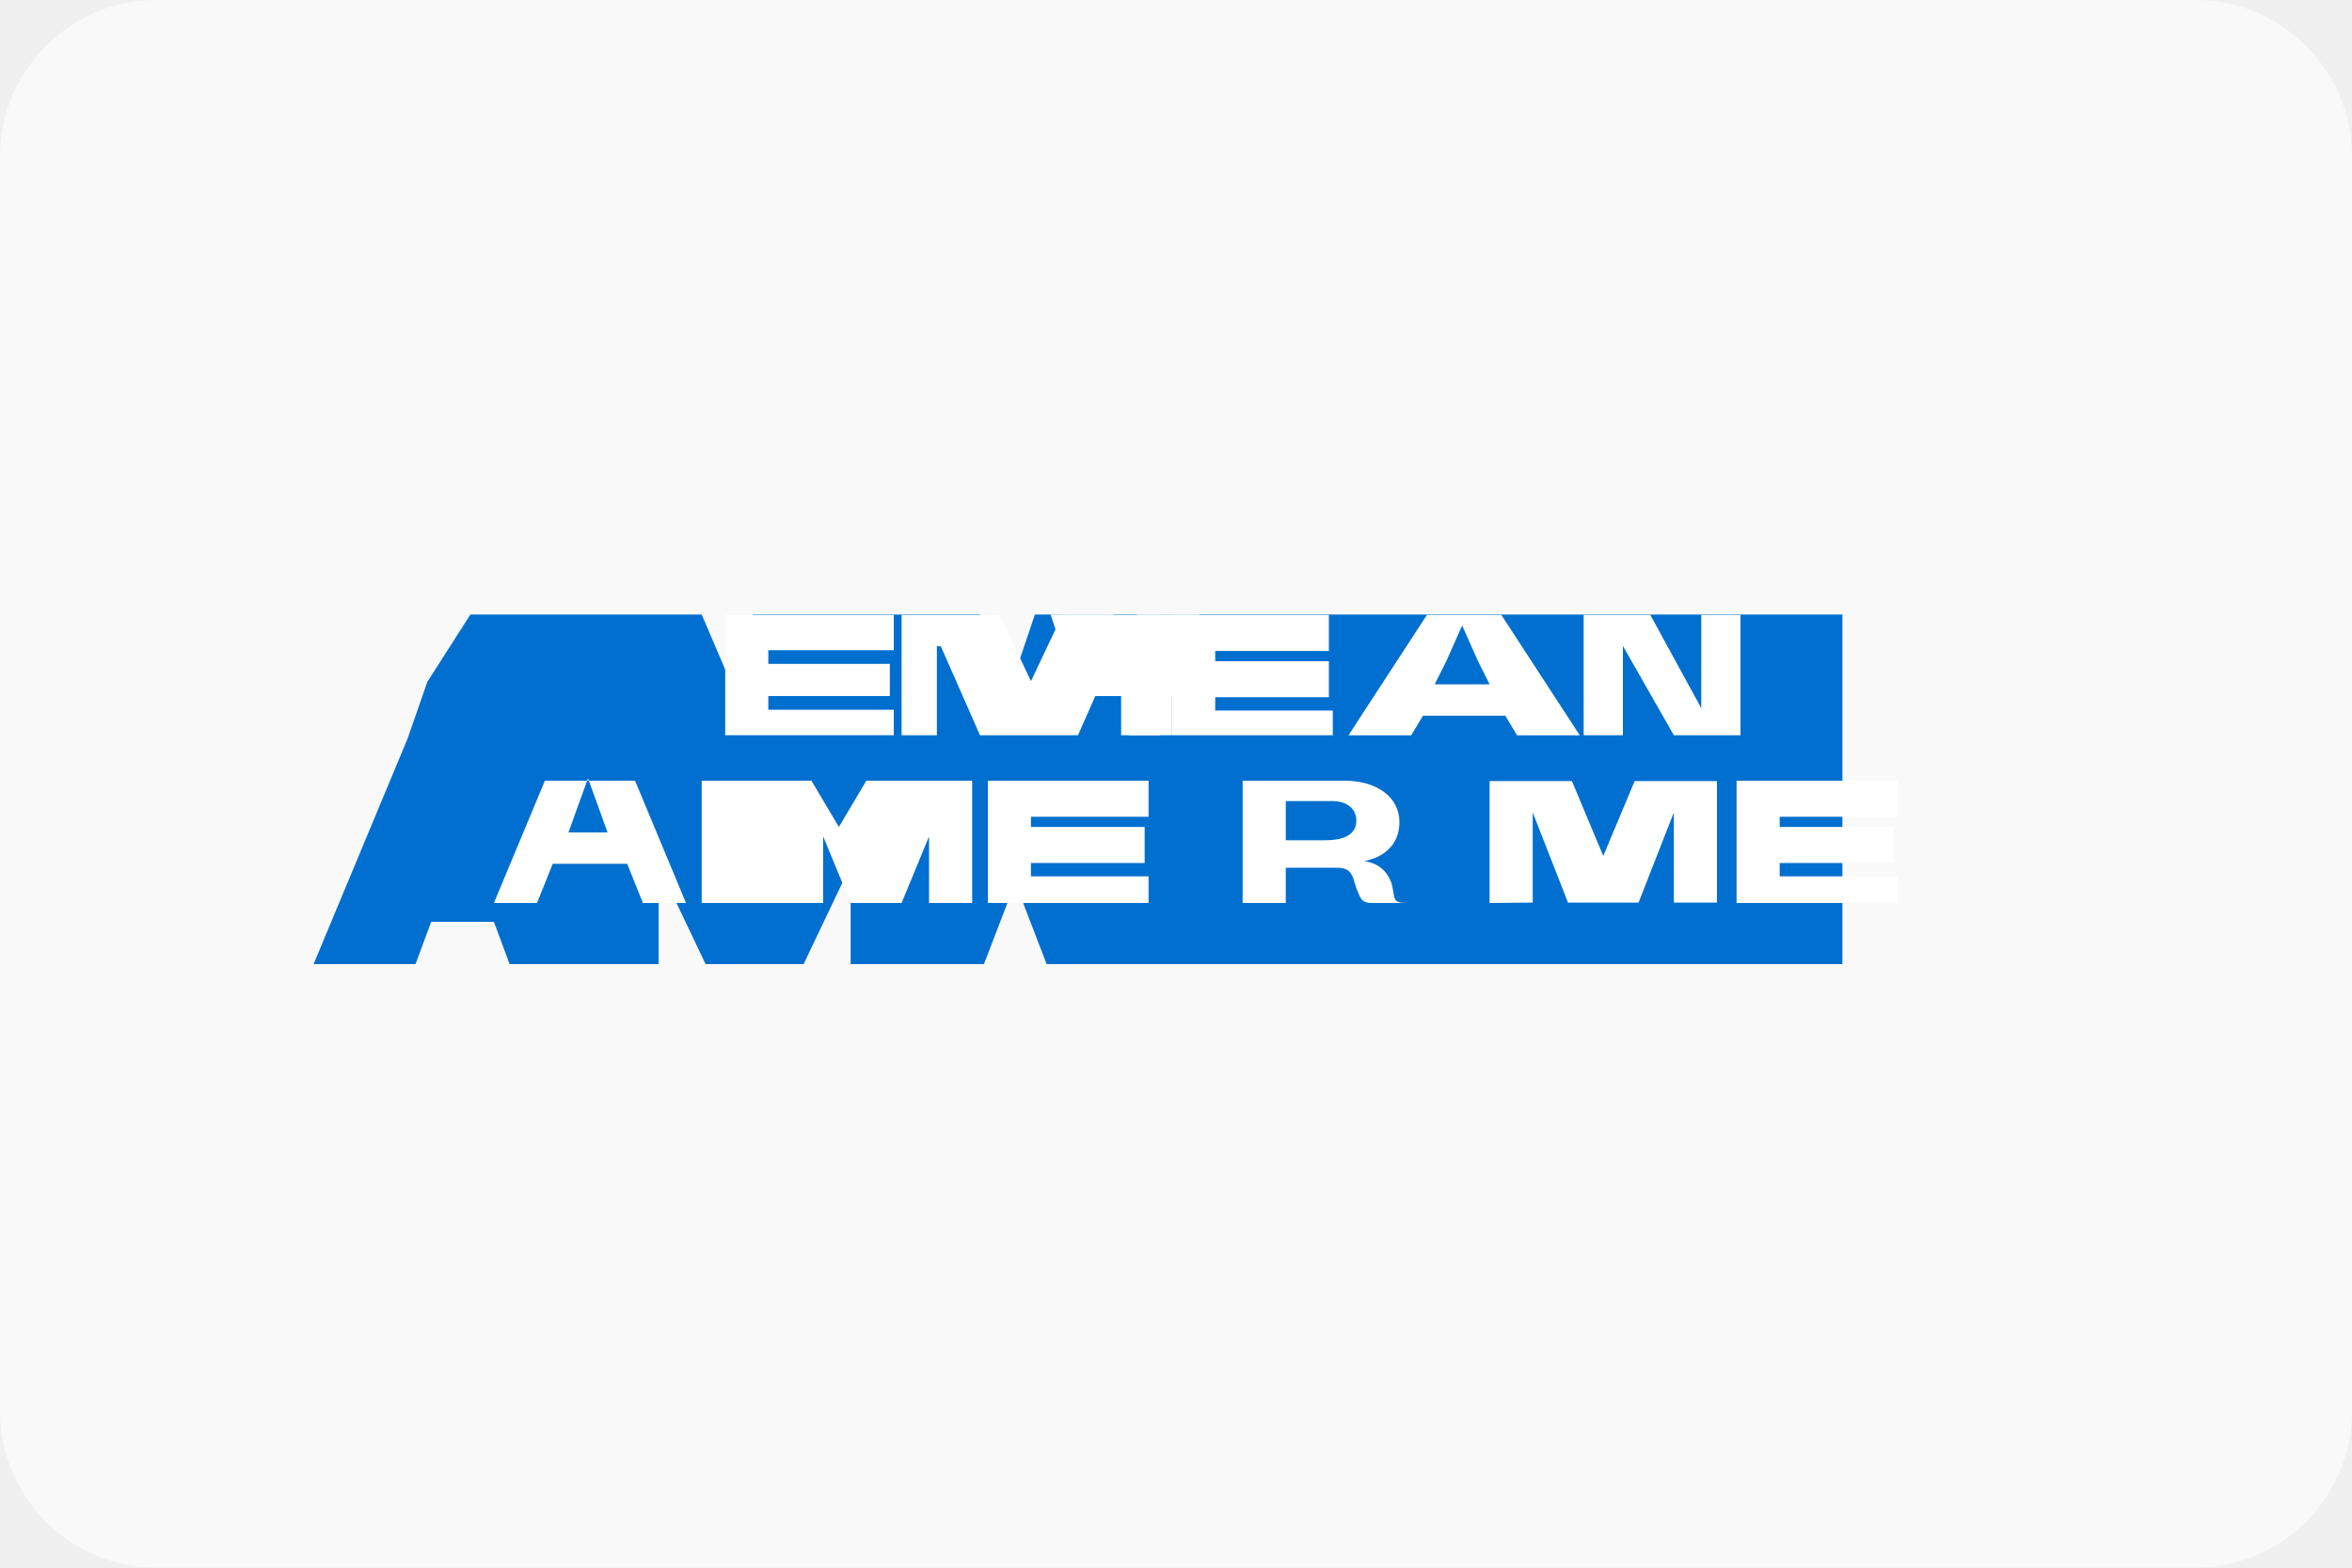
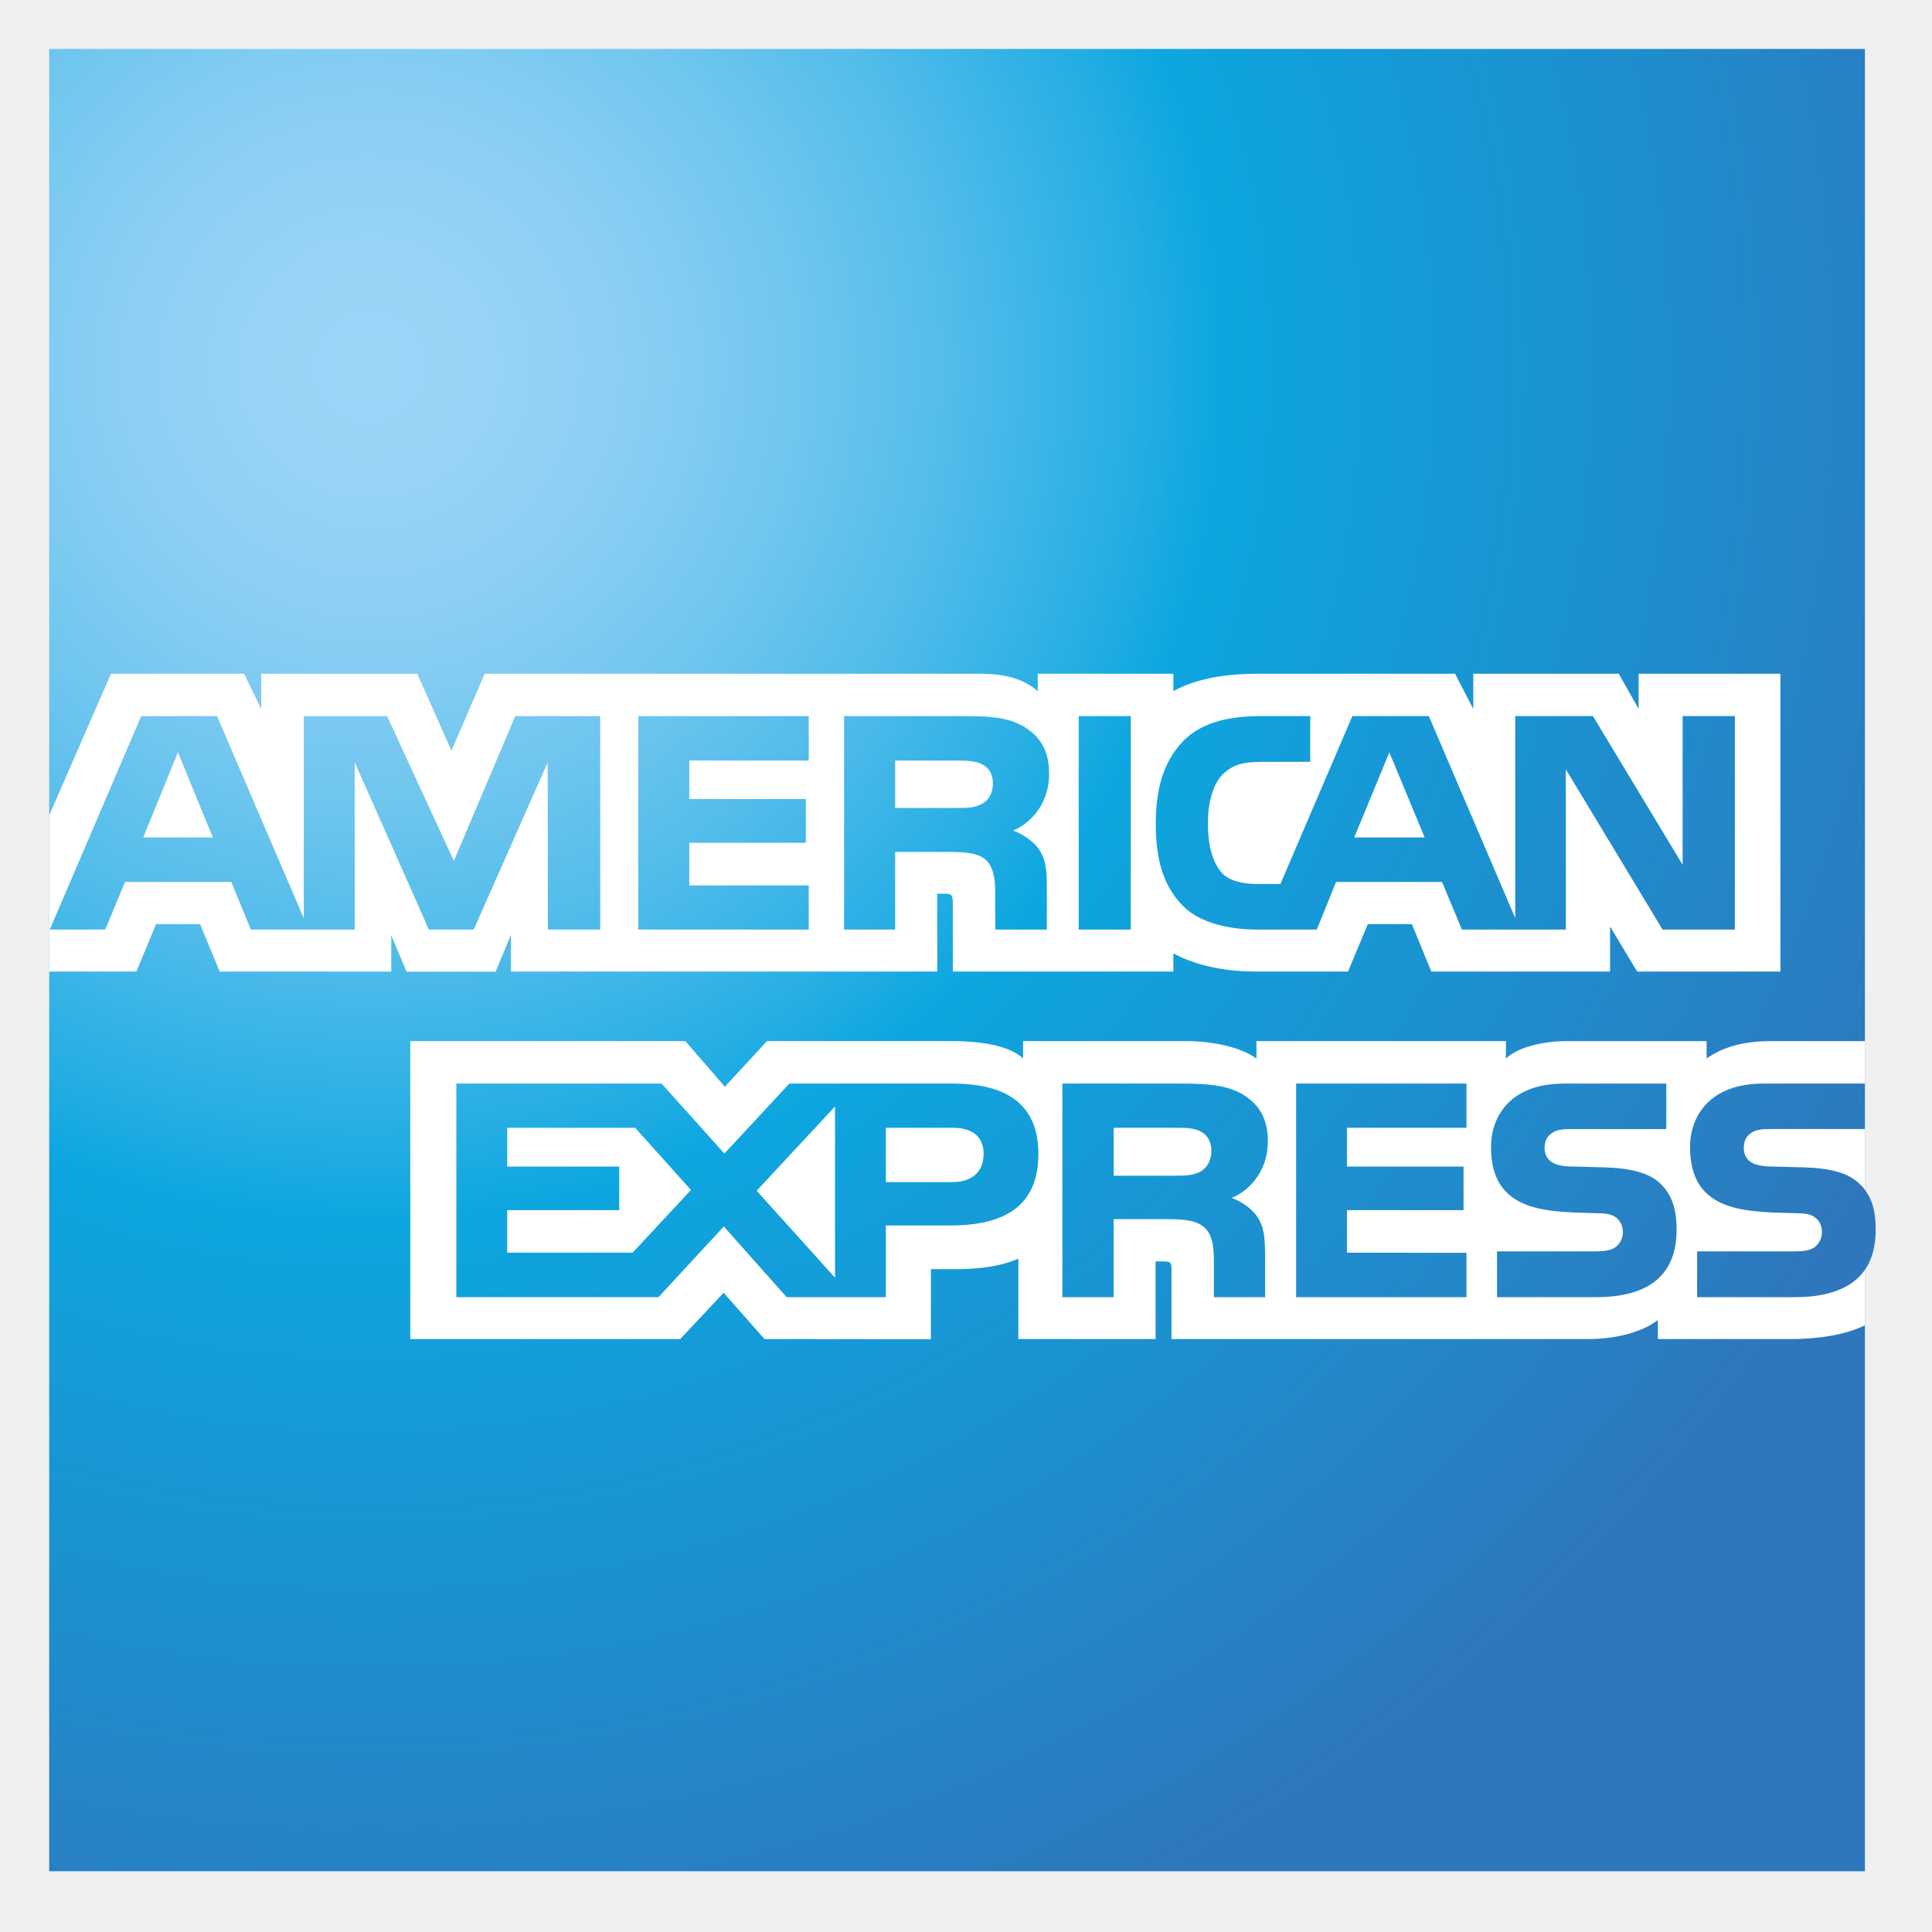
- <svg xmlns="http://www.w3.org/2000/svg" width="60" height="40" viewBox="0 0 60 40">
-   <rect width="60" height="40" rx="4" fill="#F9F9F9" />
-   <path d="M13 15.68H17.9L19.2 18.72V15.68H25L25.7 17.76L26.4 15.68H47V24.6H26.7L25.9 22.52L25.1 24.6H21.7V22.08L20.5 24.6H18L16.8 22.08V24.6H13L12.6 23.52H11L10.6 24.6H8.0L10.4 18.84L10.9 17.4L12 15.68H13Z" fill="#006FCF" />
-   <path d="M13.9 19.92L12.6 23.04H13.7L14.1 22.04H16L16.4 23.04H17.5L16.2 19.92H13.9ZM14.5 21.24L15 19.86L15.5 21.24H14.5Z" fill="white" />
-   <path d="M17.9 23.04V19.92H20.7L21.4 21.1L22.1 19.92H24.8V23.04H23.7V21.1H23.8L23 23.04H21.7L20.9 21.1H21V23.04H17.9Z" fill="white" />
-   <path d="M25.2 23.04V19.92H29.3V20.84H26.3V21.1H29.2V22.02H26.3V22.36H29.3V23.04H25.2Z" fill="white" />
-   <path d="M27.5 17.76L26.8 15.68H28.4L28.7 16.68L29 15.68H30.6L29.9 17.76V18.76H28.8V17.76H27.5Z" fill="white" />
-   <path d="M38 23.04V19.93H40.1L40.9 21.84L41.7 19.93H43.8V23.03H42.7V20.73L41.8 23.03H40L39.1 20.73V23.03L38 23.04Z" fill="white" />
-   <path d="M44.3 23.04V19.92H48.4V20.84H45.4V21.1H48.3V22.02H45.4V22.36H48.4V23.04H44.3Z" fill="white" />
-   <path d="M18.5 18.759V15.69H22.8V16.59H19.6V16.939H22.7V17.759H19.6V18.11H22.8V18.759H18.5Z" fill="white" />
-   <path d="M23 18.76V15.69H25.5L26.3 17.38L27.1 15.69H29.6V18.76H28.6V16.49H28.5L27.5 18.76H25L24 16.49H23.9V18.76H23Z" fill="white" />
-   <path d="M29.9 18.76V15.69H33.9V16.61H31V16.87H33.9V17.79H31V18.13H34V18.76H29.9Z" fill="white" />
-   <path d="M34.4 18.761L36.4 15.691H38.3L40.3 18.761H38.7L38.4 18.261H36.3L36 18.761H34.4ZM36.9 16.86L36.6 17.46H38L37.7 16.86L37.3 15.96L36.9 16.86Z" fill="white" />
-   <path d="M40.4 18.76V15.69H42.1L43.4 18.07V15.69H44.4V18.76H42.7L41.4 16.48V18.76H40.4Z" fill="white" />
-   <path d="M31.7 23.04V19.92H34.3C35.1 19.92 35.7 20.32 35.7 20.98C35.7 21.55 35.3 21.88 34.8 21.97C35.2 22.03 35.4 22.26 35.5 22.54C35.6 22.94 35.5 23.04 35.9 23.04H35C34.7 23.04 34.7 22.88 34.6 22.66C34.5 22.36 34.5 22.14 34.1 22.14H32.8V23.04H31.7ZM32.8 21.44H33.8C34.2 21.44 34.6 21.34 34.6 20.94C34.6 20.59 34.3 20.44 34 20.44H32.8V21.44Z" fill="white" />
+ <svg xmlns="http://www.w3.org/2000/svg" xmlns:xlink="http://www.w3.org/1999/xlink" version="1.1" id="Layer_1" x="0px" y="0px" width="300px" height="300px" viewBox="0 0 300 300" enable-background="new 0 0 300 300" xml:space="preserve">
+   <radialGradient id="SVGID_1_" cx="57.388" cy="57.021" r="264.58" gradientUnits="userSpaceOnUse">
+     <stop offset="0" style="stop-color:#9DD5F6" />
+     <stop offset="0.071" style="stop-color:#98D3F5" />
+     <stop offset="0.158" style="stop-color:#89CEF3" />
+     <stop offset="0.252" style="stop-color:#70C6EF" />
+     <stop offset="0.351" style="stop-color:#4EBBEA" />
+     <stop offset="0.455" style="stop-color:#23ADE3" />
+     <stop offset="0.5" style="stop-color:#0DA6E0" />
+     <stop offset="1" style="stop-color:#2E77BC" />
+   </radialGradient>
+   <path fill="url(#SVGID_1_)" d="M289.584,7.598H7.639v282.966h281.945v-93.386c1.12-1.619,1.673-3.69,1.673-6.222  c0-2.898-0.553-4.693-1.673-6.205" />
+   <g>
+     <defs>
+       <path id="SVGID_2_" d="M289.584,7.598H7.639v282.966h281.945v-93.386c1.12-1.619,1.673-3.69,1.673-6.222    c0-2.898-0.553-4.693-1.673-6.205" />
+     </defs>
+     <clipPath id="SVGID_3_">
+       <use xlink:href="#SVGID_2_" overflow="visible" />
+     </clipPath>
+   </g>
+   <path fill="#FFFFFF" d="M33.053,130.042l-5.424-13.217l-5.393,13.217 M152.543,124.779c-1.089,0.661-2.377,0.683-3.92,0.683h-9.627  v-7.364h9.758c1.381,0,2.822,0.062,3.758,0.598c1.028,0.483,1.664,1.511,1.664,2.931  C154.176,123.076,153.571,124.242,152.543,124.779z M221.221,130.042l-5.484-13.217l-5.454,13.217H221.221z M93.201,144.348h-8.124  l-0.03-25.966l-11.491,25.966h-6.958l-11.521-25.989v25.989H38.959l-3.045-7.395h-16.5l-3.076,7.395H7.731l14.191-33.154h11.774  l13.478,31.39v-31.39h12.934l10.371,22.491l9.527-22.491h13.194V144.348z M125.58,144.348H99.107v-33.154h26.473v6.904h-18.548  v5.976h18.103v6.796h-18.103v6.621h18.548V144.348z M162.906,120.123c0,5.286-3.528,8.017-5.584,8.837  c1.734,0.66,3.215,1.826,3.92,2.792c1.119,1.649,1.312,3.122,1.312,6.083v6.513h-7.993l-0.03-4.181c0-1.995,0.191-4.864-1.251-6.459  c-1.158-1.166-2.923-1.419-5.776-1.419h-8.507v12.059h-7.924v-33.154h18.227c4.05,0,7.034,0.107,9.596,1.588  C161.403,114.263,162.906,116.425,162.906,120.123z M175.588,144.348h-8.086v-33.154h8.086V144.348z M269.396,144.348h-11.23  l-15.021-24.884v24.884h-16.139l-3.084-7.395H207.46l-2.992,7.395h-9.273c-3.852,0-8.729-0.852-11.491-3.667  c-2.785-2.815-4.234-6.628-4.234-12.657c0-4.917,0.866-9.412,4.272-12.964c2.562-2.646,6.574-3.866,12.035-3.866h7.672v7.104h-7.511  c-2.892,0-4.525,0.43-6.098,1.964c-1.351,1.396-2.278,4.035-2.278,7.51c0,3.552,0.706,6.113,2.179,7.786  c1.22,1.312,3.437,1.71,5.523,1.71h3.559l11.169-26.073h11.874l13.417,31.359v-31.359h12.066l13.93,23.09v-23.09h8.117V144.348z   M7.639,150.86h13.54l3.053-7.364h6.835l3.045,7.364h26.641v-5.63l2.378,5.654h13.83l2.378-5.738v5.714h66.208l-0.031-12.088h1.281  c0.897,0.031,1.159,0.114,1.159,1.595v10.493h34.243v-2.814c2.762,1.48,7.058,2.814,12.711,2.814h14.406l3.083-7.364h6.835  l3.015,7.364h27.761v-6.995l4.204,6.995h22.246v-46.24h-22.016v5.461l-3.083-5.461H228.77v5.461l-2.831-5.461h-30.515  c-5.108,0-9.598,0.713-13.225,2.7v-2.7h-21.058v2.7c-2.308-2.048-5.453-2.7-8.95-2.7H75.258l-5.162,11.943l-5.301-11.943H40.563  v5.461l-2.662-5.461H17.235l-9.597,21.985V150.86z" />
+   <path fill="#FFFFFF" d="M289.584,175.315h-14.443c-1.442,0-2.4,0.054-3.207,0.599c-0.836,0.537-1.158,1.334-1.158,2.386  c0,1.251,0.706,2.102,1.733,2.47c0.836,0.291,1.734,0.376,3.054,0.376l4.295,0.115c4.334,0.107,7.227,0.852,8.991,2.669  c0.321,0.253,0.514,0.537,0.735,0.821 M289.584,197.178c-1.925,2.815-5.676,4.242-10.754,4.242h-15.304v-7.111h15.242  c1.512,0,2.57-0.199,3.207-0.821c0.552-0.513,0.937-1.258,0.937-2.163c0-0.966-0.385-1.733-0.968-2.193  c-0.575-0.506-1.412-0.736-2.792-0.736c-7.441-0.253-16.724,0.23-16.724-10.264c0-4.81,3.054-9.873,11.37-9.873h15.785v-6.598  h-14.666c-4.426,0-7.641,1.06-9.918,2.708v-2.708h-21.693c-3.469,0-7.541,0.86-9.467,2.708v-2.708h-38.738v2.708  c-3.083-2.224-8.285-2.708-10.686-2.708h-25.552v2.708c-2.439-2.362-7.863-2.708-11.169-2.708h-28.597l-6.544,7.082l-6.129-7.082  H63.706v46.272h41.914l6.743-7.194l6.352,7.194l25.836,0.023v-10.885h2.54c3.428,0.053,7.471-0.085,11.038-1.627v12.488h21.31  v-12.06h1.028c1.312,0,1.441,0.054,1.441,1.365v10.694h64.736c4.11,0,8.406-1.052,10.785-2.961v2.961h20.534  c4.273,0,8.446-0.599,11.621-2.133V197.178z M257.973,183.93c1.543,1.597,2.37,3.613,2.37,7.026c0,7.134-4.457,10.464-12.449,10.464  h-15.435v-7.111h15.373c1.503,0,2.569-0.199,3.237-0.821c0.545-0.513,0.936-1.258,0.936-2.163c0-0.966-0.423-1.733-0.967-2.193  c-0.606-0.506-1.442-0.736-2.822-0.736c-7.411-0.253-16.692,0.23-16.692-10.264c0-4.81,3.022-9.873,11.33-9.873h15.887v7.058  h-14.537c-1.441,0-2.378,0.054-3.175,0.599c-0.868,0.537-1.19,1.334-1.19,2.386c0,1.251,0.737,2.102,1.734,2.47  c0.836,0.291,1.734,0.376,3.084,0.376l4.266,0.115C253.225,181.368,256.178,182.112,257.973,183.93z M186.465,181.882  c-1.06,0.629-2.371,0.683-3.913,0.683h-9.627v-7.448h9.758c1.411,0,2.823,0.03,3.782,0.599c1.027,0.537,1.641,1.564,1.641,2.983  S187.492,181.261,186.465,181.882z M191.251,186.009c1.764,0.651,3.206,1.818,3.882,2.784c1.119,1.619,1.281,3.13,1.313,6.053v6.574  h-7.956v-4.149c0-1.995,0.192-4.949-1.281-6.491c-1.158-1.188-2.923-1.472-5.814-1.472h-8.469v12.112h-7.963v-33.162h18.296  c4.012,0,6.934,0.177,9.535,1.565c2.501,1.511,4.074,3.581,4.074,7.364C196.867,182.48,193.337,185.181,191.251,186.009z   M201.262,168.258h26.449v6.858h-18.557v6.029h18.104v6.766h-18.104v6.598l18.557,0.03v6.881h-26.449V168.258z M147.795,183.562  h-10.241v-8.445h10.333c2.861,0,4.847,1.166,4.847,4.066C152.734,182.051,150.84,183.562,147.795,183.562z M129.661,198.404  l-12.167-13.508l12.167-13.079V198.404z M98.24,194.509H78.756v-6.598h17.398v-6.766H78.756v-6.029h19.868l8.668,9.664  L98.24,194.509z M161.242,179.183c0,9.212-6.873,11.114-13.8,11.114h-9.888v11.123h-15.403l-9.758-10.978l-10.141,10.978h-31.39  v-33.162h31.873l9.75,10.87l10.08-10.87h25.322C154.176,168.258,161.242,169.999,161.242,179.183z" />
</svg>
